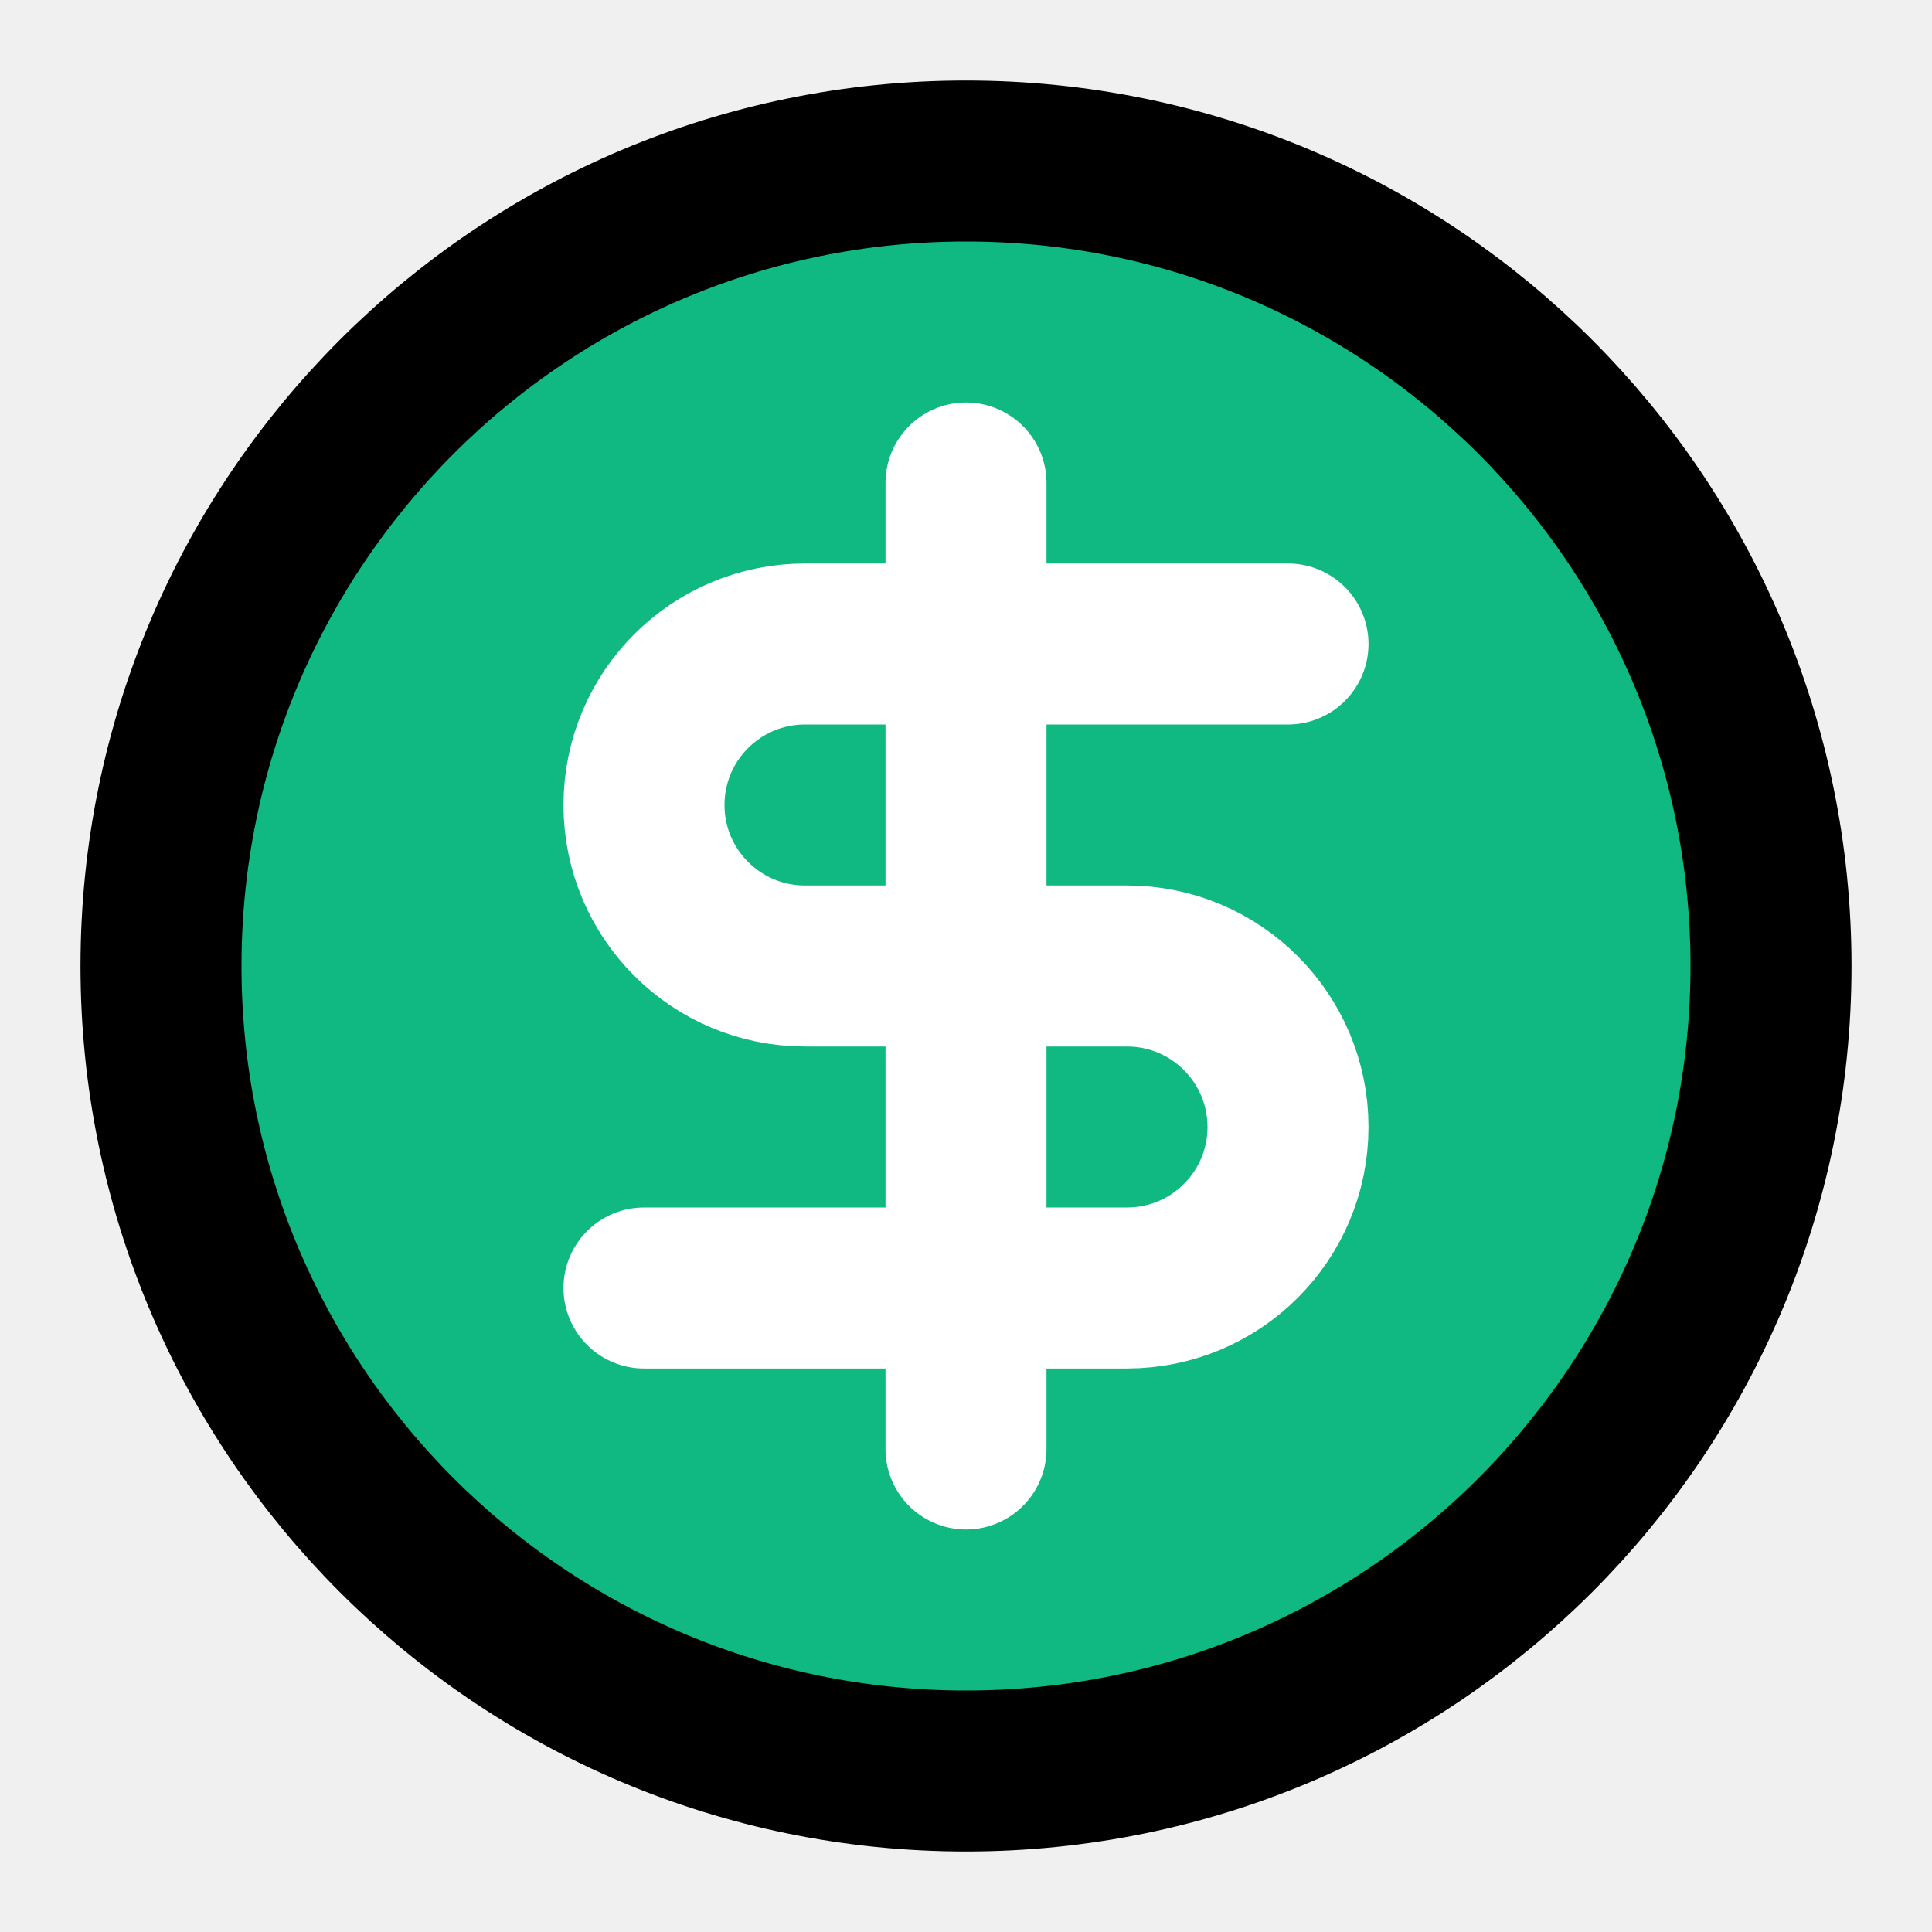
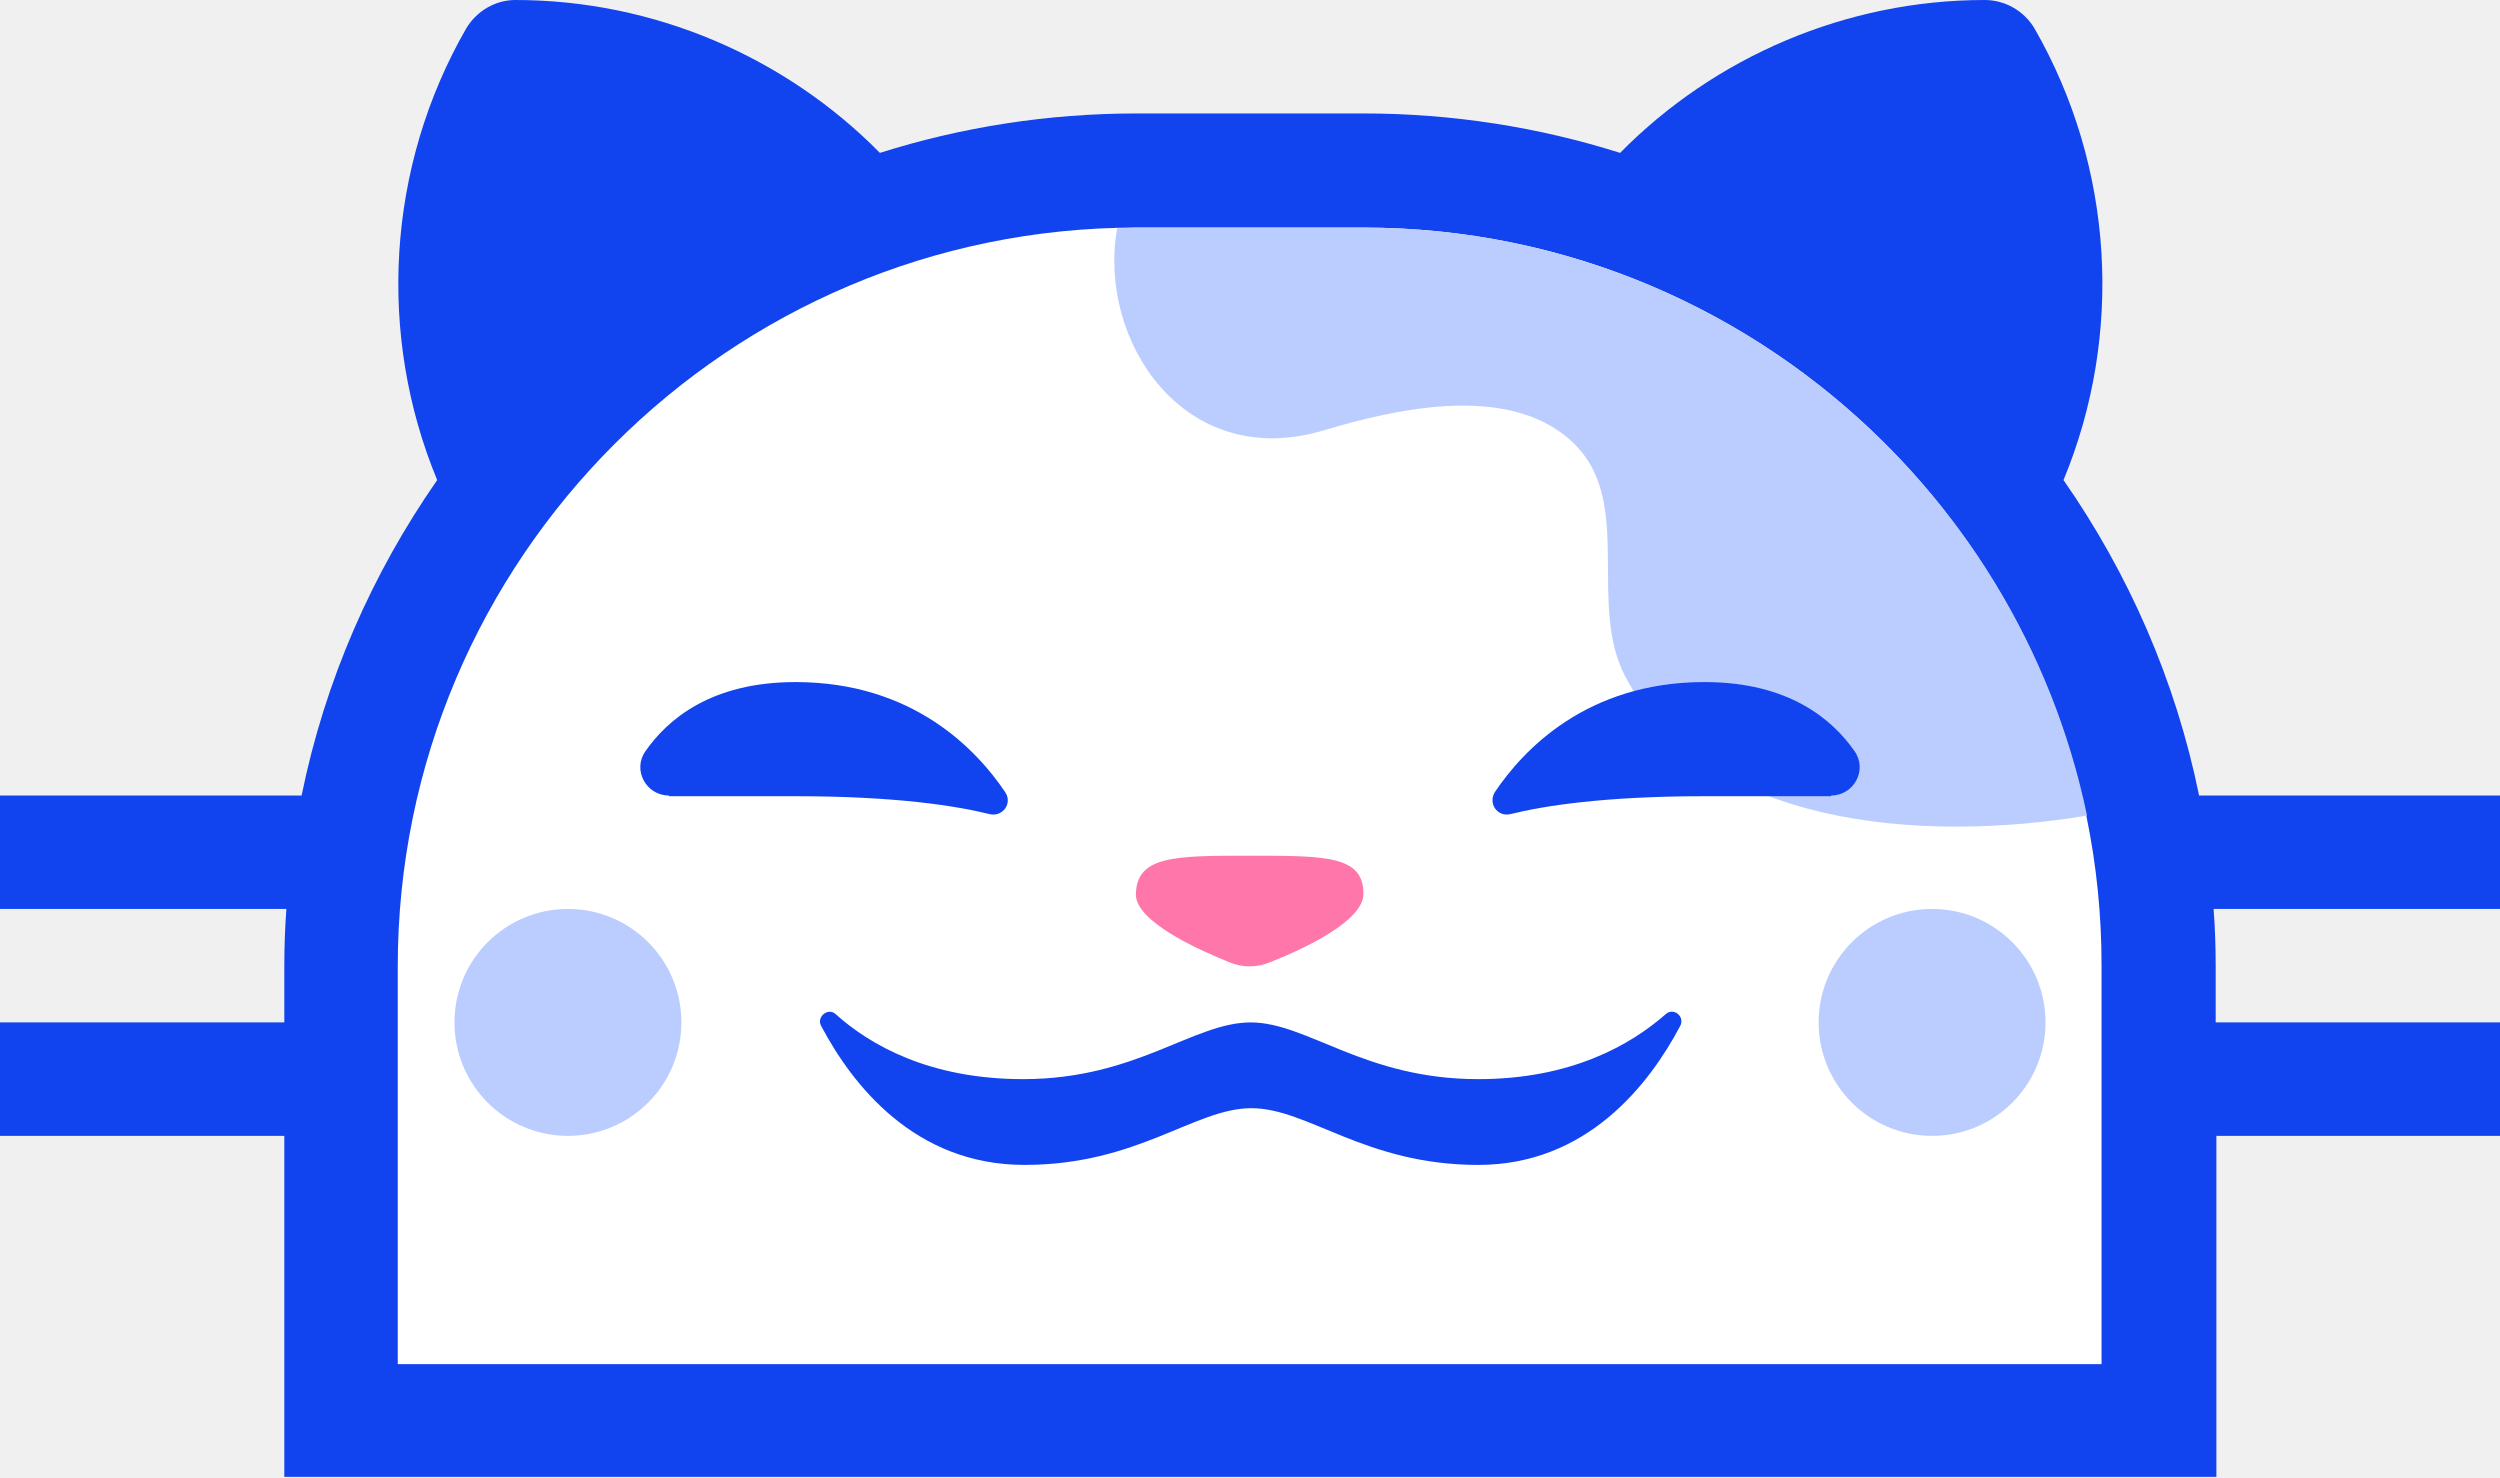
- <svg xmlns="http://www.w3.org/2000/svg" viewBox="0 0 24 24" fill="none" stroke="currentColor" stroke-width="2" stroke-linecap="round" stroke-linejoin="round">
-   <circle cx="12" cy="12" r="10" fill="#10b981" />
-   <path d="M16 8h-6a2 2 0 1 0 0 4h4a2 2 0 1 1 0 4H8" stroke="white" />
-   <path d="M12 18V6" stroke="white" />
+ <svg xmlns="http://www.w3.org/2000/svg" viewBox="0 0 361.4 213.6">
+   <path fill="#14e" d="M361.4 147.8h-41.1v-8.2c0-2.8-.1-5.5-.3-8.2h41.4V115h-43.5c-3.4-16.7-10.2-32.1-19.6-45.6 8.7-21 7.3-45.3-4.2-65.3-1.5-2.5-4.2-4.1-7.2-4.1-20 0-39 8.2-52.7 22.1-11.7-3.7-24.2-5.7-37.1-5.7h-32.8c-12.9 0-25.4 2-37.1 5.7C113.5 8.2 94.5 0 74.5 0c-2.9 0-5.6 1.6-7.1 4.1-11.5 20-12.9 44.3-4.2 65.3C53.8 82.9 47 98.3 43.6 115H0v16.4h41.4c-.2 2.7-.3 5.5-.3 8.2v8.2H0v16.4h41.1v49.3h279.3v-49.3h41.1v-16.4h-.1z" />
+   <path fill="#fff" d="M197.1 32.9h-32.8c-58.9 0-106.8 47.9-106.8 106.8v57.5h246.3v-57.5c.1-58.9-47.8-106.8-106.7-106.8z" />
+   <path fill="#14e" d="M96.7 115c-3.3 0-5.3-3.7-3.4-6.4 3.2-4.6 9.5-10 21.7-10 17 0 26.2 9.8 30.3 15.9 1.1 1.6-.3 3.6-2.2 3.2-4.8-1.2-13.6-2.6-28.1-2.6H96.7v-.1z" />
+   <path fill="#f7a" d="M180.7 123.7c11 0 16.4 0 16.4 5.5 0 4-8.7 8-13.5 9.9-1.9.8-4 .8-5.9 0-4.7-1.9-13.5-5.9-13.5-9.8.1-5.6 5.6-5.6 16.5-5.6z" />
+   <path fill="#14e" d="M118.7 148.3c-.7-1.3 1-2.7 2.1-1.7 5 4.5 13.6 9.4 27.1 9.4 16.4 0 24.6-8.2 32.9-8.2 8.2 0 16.4 8.2 32.9 8.2 13.5 0 22.1-5 27.1-9.4 1.1-1 2.8.3 2.1 1.7-4.5 8.5-13.5 20.1-29.2 20.1-16.4 0-24.6-8.2-32.8-8.2-8.2 0-16.4 8.2-32.8 8.2-15.9 0-24.9-11.6-29.4-20.1z" />
+   <circle cx="82.1" cy="147.8" r="16.4" fill="#bcf" />
+   <path fill="#bcf" d="M197.1 32.9h-32.8c-1 0-1.9.1-2.8.1-2.9 16.1 9.6 35.3 29.9 29.2 10.7-3.2 27.8-7.1 36.7 2.5 7.8 8.5 1.5 22.7 6.8 33 11.4 21.8 42.9 24.2 66.8 20.2-10.1-48.5-53.2-85-104.6-85z" />
+   <path fill="#14e" d="M264.7 115c3.3 0 5.3-3.7 3.4-6.4-3.2-4.6-9.5-10-21.7-10-17 0-26.2 9.8-30.3 15.9-1 1.6.3 3.6 2.2 3.2 4.8-1.2 13.6-2.6 28.1-2.6h18.3v-.1z" />
+   <circle cx="279.3" cy="147.8" r="16.4" fill="#bcf" />
</svg>
